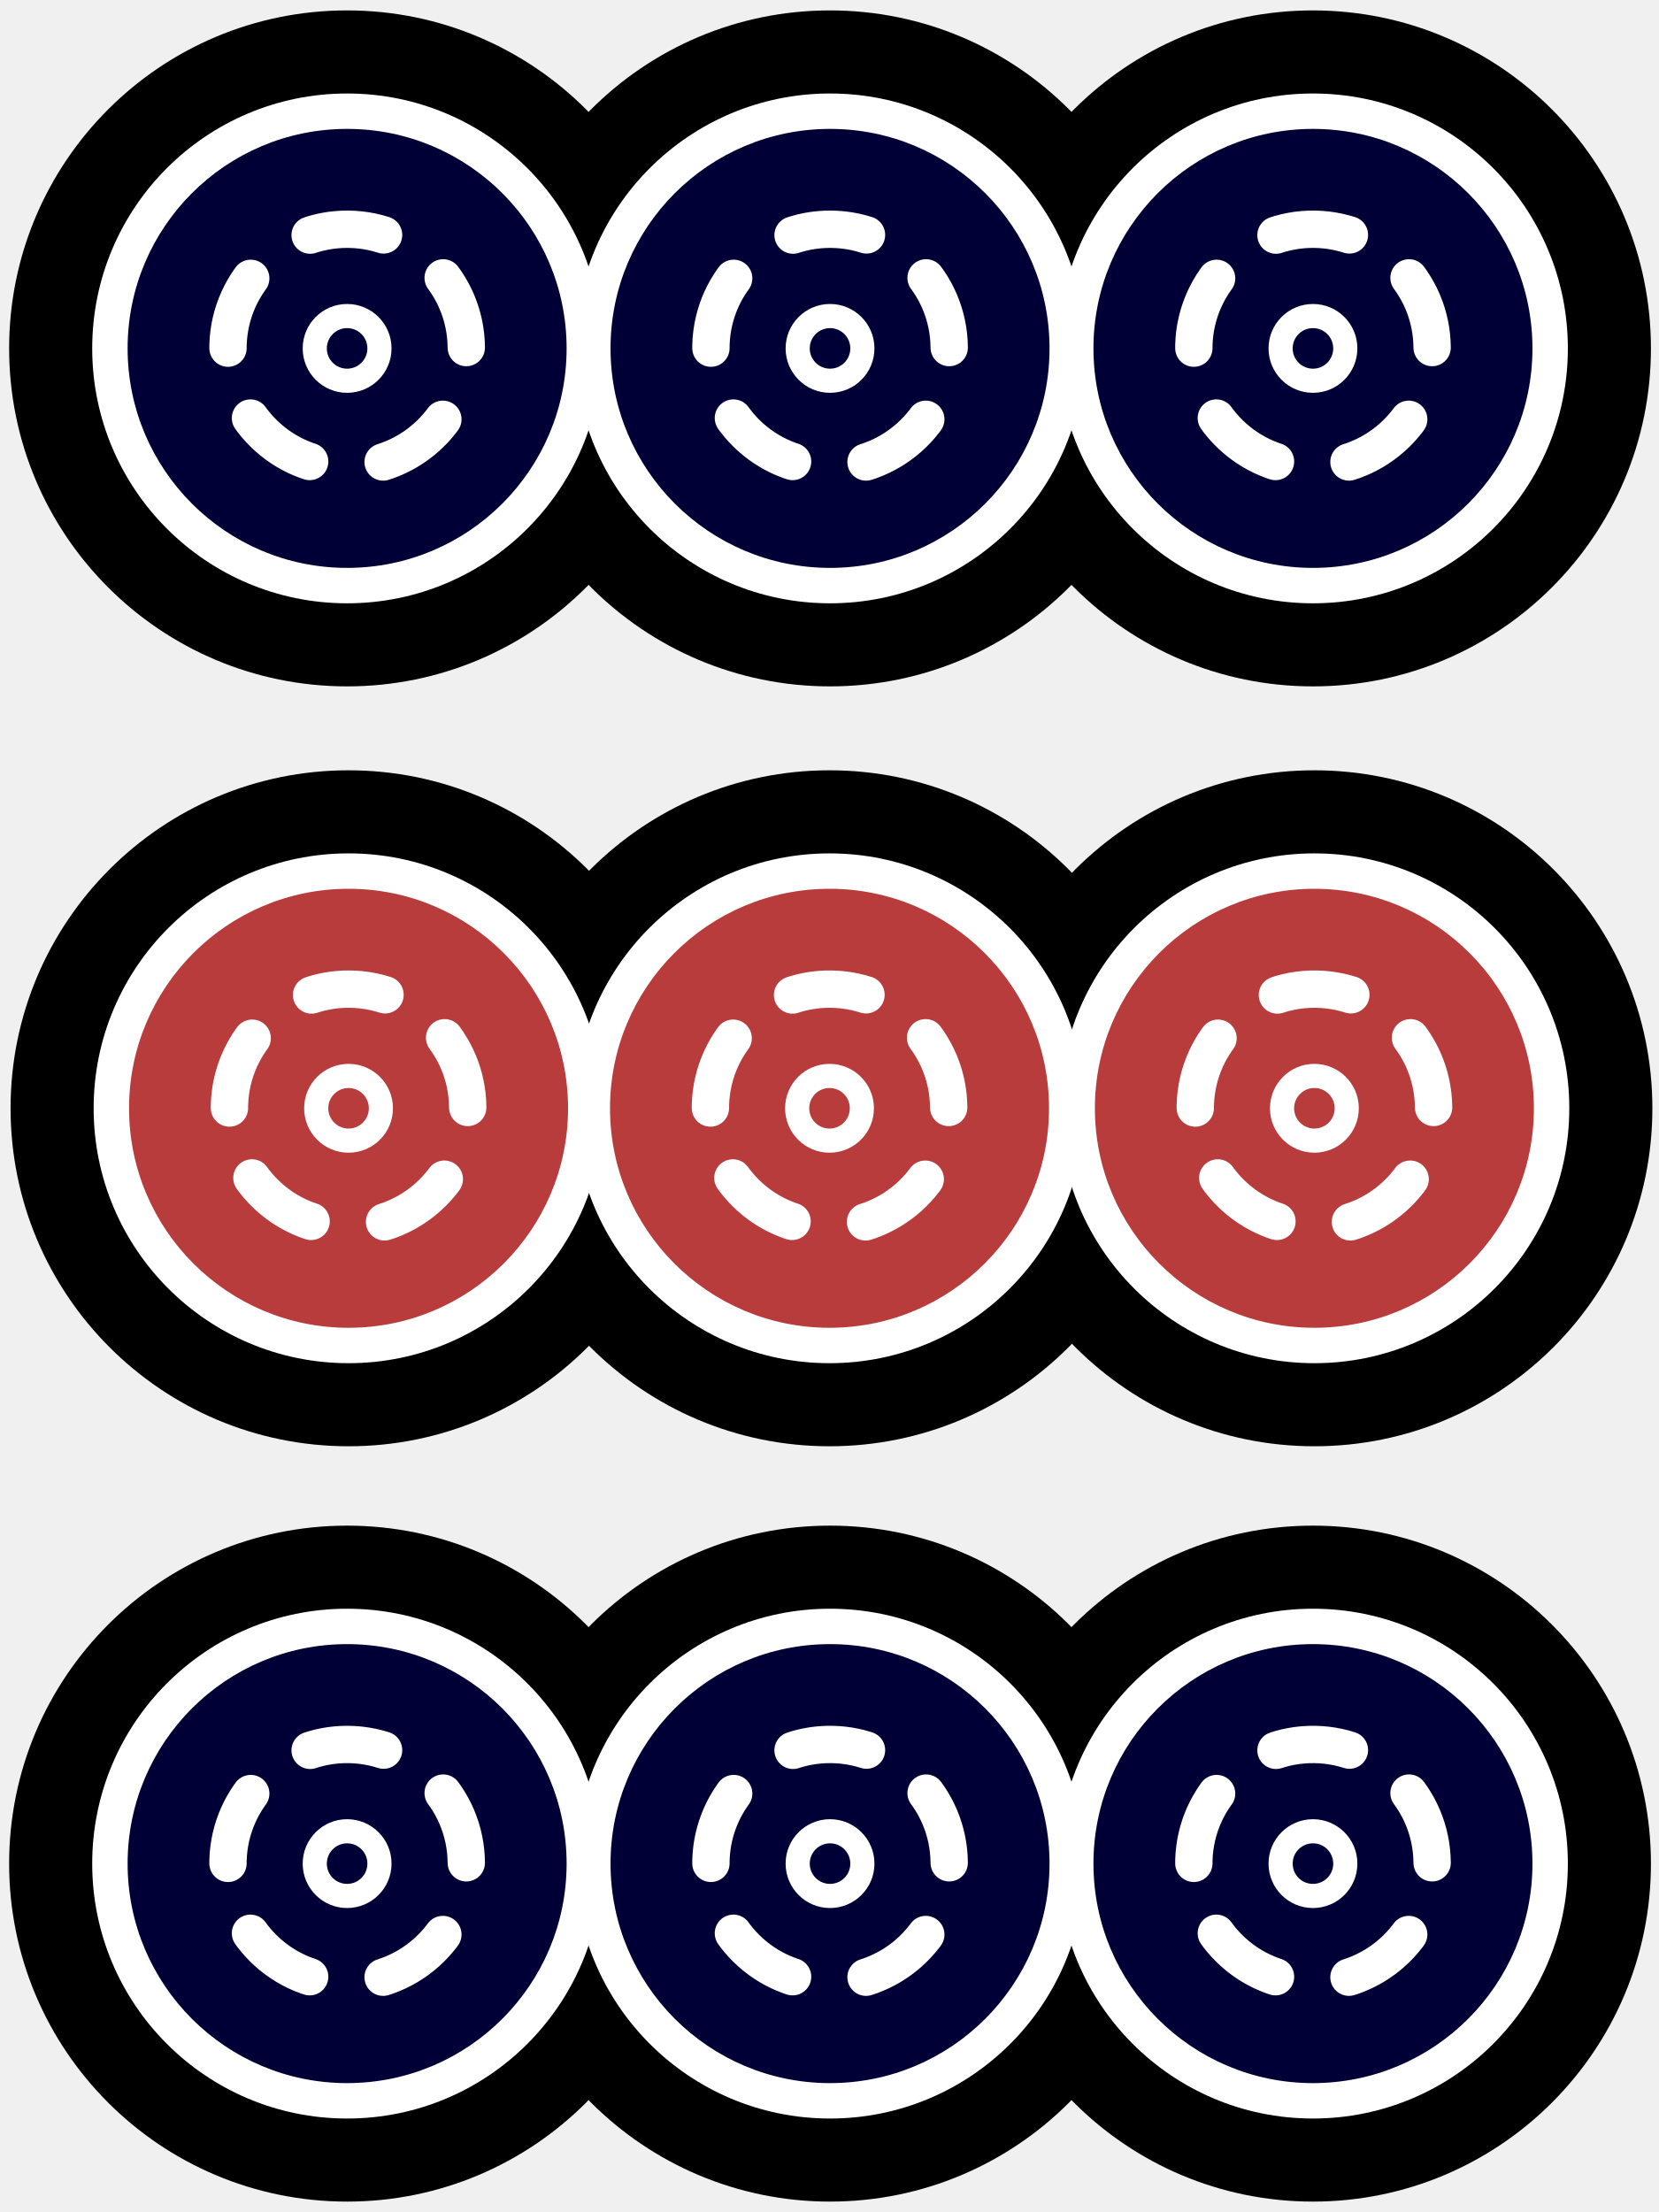
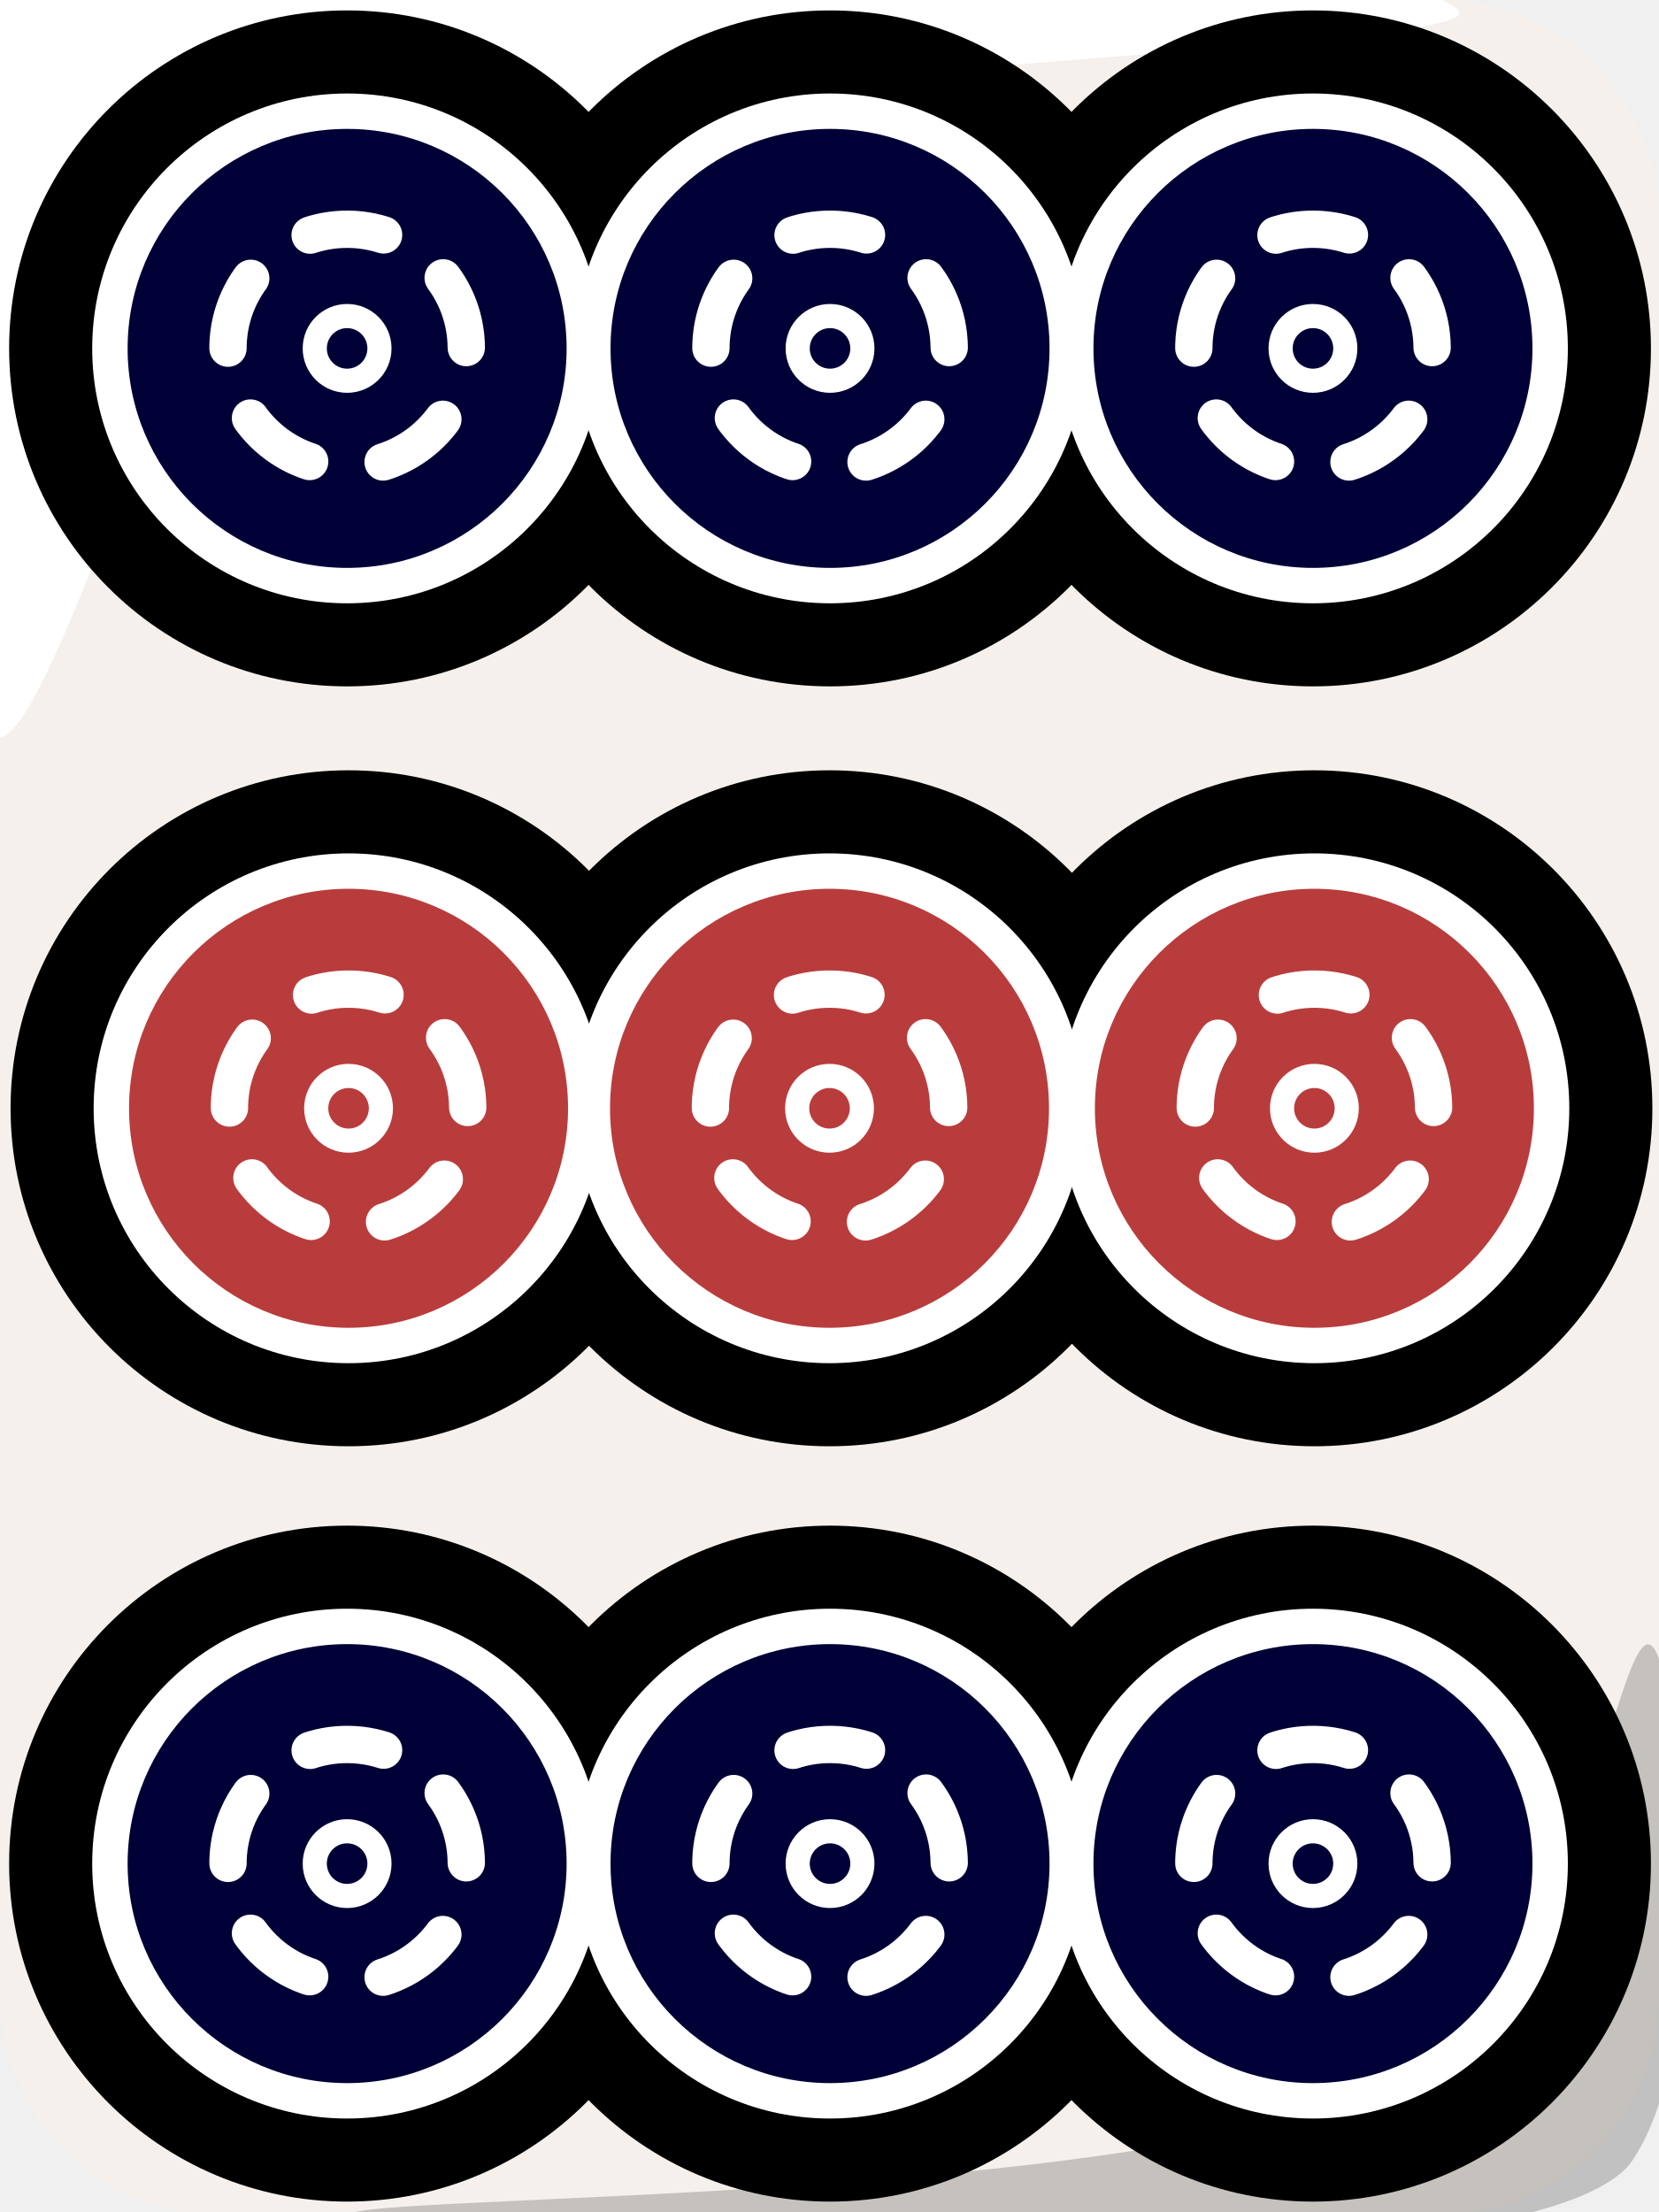
<svg xmlns="http://www.w3.org/2000/svg" width="300" height="400">
+   <g transform="translate(0 -652.362)">
+     <rect width="300.059" height="400.778" y="652.284" ry="40" style="opacity:1;fill:#f5f0eb;fill-opacity:1;fill-rule:nonzero;stroke:none;stroke-width:10;stroke-linecap:butt;stroke-linejoin:round;stroke-miterlimit:4;stroke-dasharray:none;stroke-dashoffset:0;stroke-opacity:1" />
+     <path d="M-4.769 775.071c-4.881-33.076-12.077-100.834 3.49-123.007 20.277-26.12 234.78-20.433 264.593 1.846 12.9 8.739-192.964 9.211-216.215 37.835C24.391 719.112.651 818.187-4.769 775.07Z" mask="url(#b)" style="fill:#fff;fill-opacity:1;fill-rule:evenodd;stroke:none;stroke-width:1px;stroke-linecap:butt;stroke-linejoin:miter;stroke-opacity:1;filter:url(#a)" />
+     <path d="M151.736 1025.018c-3.327-9.314-10.249-68.454 5.318-90.627 20.277-26.12 219.436-16.458 231.555-9.932 11.074 5.317-178.604.06-204.851 34.867-21.594 30-26.501 82.178-32.022 65.692z" mask="url(#c)" style="fill:#000;fill-opacity:.196;fill-rule:evenodd;stroke:none;stroke-width:1px;stroke-linecap:butt;stroke-linejoin:miter;stroke-opacity:1;filter:url(#a)" transform="rotate(180 225.969 988.943)" />
+   </g>
  <g transform="translate(0 -651.988)">
    <circle cx="237.424" cy="714.989" r="61.118" style="opacity:1;fill:#000;fill-opacity:1;fill-rule:nonzero;stroke:none;stroke-width:8;stroke-linecap:round;stroke-linejoin:round;stroke-miterlimit:4;stroke-dasharray:none;stroke-dashoffset:0;stroke-opacity:1" />
    <circle cx="62.769" cy="714.989" r="61.118" style="opacity:1;fill:#000;fill-opacity:1;fill-rule:nonzero;stroke:none;stroke-width:8;stroke-linecap:round;stroke-linejoin:round;stroke-miterlimit:4;stroke-dasharray:none;stroke-dashoffset:0;stroke-opacity:1" />
    <circle cx="150.096" cy="714.989" r="61.118" style="opacity:1;fill:#000;fill-opacity:1;fill-rule:nonzero;stroke:none;stroke-width:8;stroke-linecap:round;stroke-linejoin:round;stroke-miterlimit:4;stroke-dasharray:none;stroke-dashoffset:0;stroke-opacity:1" />
    <circle cx="150.096" cy="714.989" r="46.095" style="opacity:1;fill:#fff;fill-opacity:1;fill-rule:nonzero;stroke:none;stroke-width:8;stroke-linecap:round;stroke-linejoin:round;stroke-miterlimit:4;stroke-dasharray:none;stroke-dashoffset:0;stroke-opacity:1" />
    <circle cx="150.096" cy="714.989" r="39.693" style="opacity:1;fill:#000037;fill-opacity:1;fill-rule:nonzero;stroke:none;stroke-width:8;stroke-linecap:round;stroke-linejoin:round;stroke-miterlimit:4;stroke-dasharray:none;stroke-dashoffset:0;stroke-opacity:1" />
    <path d="M166.715-716.006a21.548 21.548 0 0 1-21.143 21.544 21.548 21.548 0 0 1-21.937-20.734 21.548 21.548 0 0 1 20.317-22.324 21.548 21.548 0 0 1 22.702 19.895" style="opacity:1;fill:none;fill-opacity:.297;fill-rule:nonzero;stroke:#fff;stroke-width:6.75;stroke-linecap:round;stroke-linejoin:round;stroke-miterlimit:4;stroke-dasharray:13.501,13.501;stroke-dashoffset:0;stroke-opacity:1" transform="scale(1 -1) rotate(.395)" />
    <circle cx="150.096" cy="714.989" r="8.032" style="opacity:1;fill:#fff;fill-opacity:1;fill-rule:nonzero;stroke:none;stroke-width:8;stroke-linecap:round;stroke-linejoin:round;stroke-miterlimit:4;stroke-dasharray:none;stroke-dashoffset:0;stroke-opacity:1" />
    <circle cx="150.096" cy="714.989" r="3.668" style="opacity:1;fill:#000037;fill-opacity:1;fill-rule:nonzero;stroke:none;stroke-width:8;stroke-linecap:round;stroke-linejoin:round;stroke-miterlimit:4;stroke-dasharray:none;stroke-dashoffset:0;stroke-opacity:1" />
    <circle cx="62.769" cy="714.989" r="46.095" style="opacity:1;fill:#fff;fill-opacity:1;fill-rule:nonzero;stroke:none;stroke-width:8;stroke-linecap:round;stroke-linejoin:round;stroke-miterlimit:4;stroke-dasharray:none;stroke-dashoffset:0;stroke-opacity:1" />
    <circle cx="62.769" cy="714.989" r="39.693" style="opacity:1;fill:#000037;fill-opacity:1;fill-rule:nonzero;stroke:none;stroke-width:8;stroke-linecap:round;stroke-linejoin:round;stroke-miterlimit:4;stroke-dasharray:none;stroke-dashoffset:0;stroke-opacity:1" />
    <path d="M79.39-715.404a21.548 21.548 0 0 1-21.143 21.543 21.548 21.548 0 0 1-21.938-20.733 21.548 21.548 0 0 1 20.318-22.324 21.548 21.548 0 0 1 22.701 19.895" style="opacity:1;fill:none;fill-opacity:.297;fill-rule:nonzero;stroke:#fff;stroke-width:6.75;stroke-linecap:round;stroke-linejoin:round;stroke-miterlimit:4;stroke-dasharray:13.501,13.501;stroke-dashoffset:0;stroke-opacity:1" transform="scale(1 -1) rotate(.395)" />
    <circle cx="62.769" cy="714.989" r="8.032" style="opacity:1;fill:#fff;fill-opacity:1;fill-rule:nonzero;stroke:none;stroke-width:8;stroke-linecap:round;stroke-linejoin:round;stroke-miterlimit:4;stroke-dasharray:none;stroke-dashoffset:0;stroke-opacity:1" />
    <circle cx="62.769" cy="714.989" r="3.668" style="opacity:1;fill:#000037;fill-opacity:1;fill-rule:nonzero;stroke:none;stroke-width:8;stroke-linecap:round;stroke-linejoin:round;stroke-miterlimit:4;stroke-dasharray:none;stroke-dashoffset:0;stroke-opacity:1" />
    <circle cx="237.424" cy="714.989" r="46.095" style="opacity:1;fill:#fff;fill-opacity:1;fill-rule:nonzero;stroke:none;stroke-width:8;stroke-linecap:round;stroke-linejoin:round;stroke-miterlimit:4;stroke-dasharray:none;stroke-dashoffset:0;stroke-opacity:1" />
    <circle cx="237.424" cy="714.989" r="39.693" style="opacity:1;fill:#000037;fill-opacity:1;fill-rule:nonzero;stroke:none;stroke-width:8;stroke-linecap:round;stroke-linejoin:round;stroke-miterlimit:4;stroke-dasharray:none;stroke-dashoffset:0;stroke-opacity:1" />
    <path d="M254.04-716.608a21.548 21.548 0 0 1-21.142 21.544 21.548 21.548 0 0 1-21.938-20.734 21.548 21.548 0 0 1 20.318-22.323 21.548 21.548 0 0 1 22.701 19.894" style="opacity:1;fill:none;fill-opacity:.297;fill-rule:nonzero;stroke:#fff;stroke-width:6.75;stroke-linecap:round;stroke-linejoin:round;stroke-miterlimit:4;stroke-dasharray:13.501,13.501;stroke-dashoffset:0;stroke-opacity:1" transform="scale(1 -1) rotate(.395)" />
    <circle cx="237.424" cy="714.989" r="8.032" style="opacity:1;fill:#fff;fill-opacity:1;fill-rule:nonzero;stroke:none;stroke-width:8;stroke-linecap:round;stroke-linejoin:round;stroke-miterlimit:4;stroke-dasharray:none;stroke-dashoffset:0;stroke-opacity:1" />
    <circle cx="237.424" cy="714.989" r="3.668" style="opacity:1;fill:#000037;fill-opacity:1;fill-rule:nonzero;stroke:none;stroke-width:8;stroke-linecap:round;stroke-linejoin:round;stroke-miterlimit:4;stroke-dasharray:none;stroke-dashoffset:0;stroke-opacity:1" />
  </g>
  <g transform="translate(0 -377.988)">
    <circle cx="237.424" cy="714.989" r="61.118" style="opacity:1;fill:#000;fill-opacity:1;fill-rule:nonzero;stroke:none;stroke-width:8;stroke-linecap:round;stroke-linejoin:round;stroke-miterlimit:4;stroke-dasharray:none;stroke-dashoffset:0;stroke-opacity:1" />
    <circle cx="62.769" cy="714.989" r="61.118" style="opacity:1;fill:#000;fill-opacity:1;fill-rule:nonzero;stroke:none;stroke-width:8;stroke-linecap:round;stroke-linejoin:round;stroke-miterlimit:4;stroke-dasharray:none;stroke-dashoffset:0;stroke-opacity:1" />
    <circle cx="150.096" cy="714.989" r="61.118" style="opacity:1;fill:#000;fill-opacity:1;fill-rule:nonzero;stroke:none;stroke-width:8;stroke-linecap:round;stroke-linejoin:round;stroke-miterlimit:4;stroke-dasharray:none;stroke-dashoffset:0;stroke-opacity:1" />
    <circle cx="150.096" cy="714.989" r="46.095" style="opacity:1;fill:#fff;fill-opacity:1;fill-rule:nonzero;stroke:none;stroke-width:8;stroke-linecap:round;stroke-linejoin:round;stroke-miterlimit:4;stroke-dasharray:none;stroke-dashoffset:0;stroke-opacity:1" />
    <circle cx="150.096" cy="714.989" r="39.693" style="opacity:1;fill:#000037;fill-opacity:1;fill-rule:nonzero;stroke:none;stroke-width:8;stroke-linecap:round;stroke-linejoin:round;stroke-miterlimit:4;stroke-dasharray:none;stroke-dashoffset:0;stroke-opacity:1" />
    <path d="M166.715-716.006a21.548 21.548 0 0 1-21.143 21.544 21.548 21.548 0 0 1-21.937-20.734 21.548 21.548 0 0 1 20.317-22.324 21.548 21.548 0 0 1 22.702 19.895" style="opacity:1;fill:none;fill-opacity:.297;fill-rule:nonzero;stroke:#fff;stroke-width:6.75;stroke-linecap:round;stroke-linejoin:round;stroke-miterlimit:4;stroke-dasharray:13.501,13.501;stroke-dashoffset:0;stroke-opacity:1" transform="scale(1 -1) rotate(.395)" />
    <circle cx="150.096" cy="714.989" r="8.032" style="opacity:1;fill:#fff;fill-opacity:1;fill-rule:nonzero;stroke:none;stroke-width:8;stroke-linecap:round;stroke-linejoin:round;stroke-miterlimit:4;stroke-dasharray:none;stroke-dashoffset:0;stroke-opacity:1" />
    <circle cx="150.096" cy="714.989" r="3.668" style="opacity:1;fill:#000037;fill-opacity:1;fill-rule:nonzero;stroke:none;stroke-width:8;stroke-linecap:round;stroke-linejoin:round;stroke-miterlimit:4;stroke-dasharray:none;stroke-dashoffset:0;stroke-opacity:1" />
    <circle cx="62.769" cy="714.989" r="46.095" style="opacity:1;fill:#fff;fill-opacity:1;fill-rule:nonzero;stroke:none;stroke-width:8;stroke-linecap:round;stroke-linejoin:round;stroke-miterlimit:4;stroke-dasharray:none;stroke-dashoffset:0;stroke-opacity:1" />
    <circle cx="62.769" cy="714.989" r="39.693" style="opacity:1;fill:#000037;fill-opacity:1;fill-rule:nonzero;stroke:none;stroke-width:8;stroke-linecap:round;stroke-linejoin:round;stroke-miterlimit:4;stroke-dasharray:none;stroke-dashoffset:0;stroke-opacity:1" />
    <path d="M79.39-715.404a21.548 21.548 0 0 1-21.143 21.543 21.548 21.548 0 0 1-21.938-20.733 21.548 21.548 0 0 1 20.318-22.324 21.548 21.548 0 0 1 22.701 19.895" style="opacity:1;fill:none;fill-opacity:.297;fill-rule:nonzero;stroke:#fff;stroke-width:6.75;stroke-linecap:round;stroke-linejoin:round;stroke-miterlimit:4;stroke-dasharray:13.501,13.501;stroke-dashoffset:0;stroke-opacity:1" transform="scale(1 -1) rotate(.395)" />
    <circle cx="62.769" cy="714.989" r="8.032" style="opacity:1;fill:#fff;fill-opacity:1;fill-rule:nonzero;stroke:none;stroke-width:8;stroke-linecap:round;stroke-linejoin:round;stroke-miterlimit:4;stroke-dasharray:none;stroke-dashoffset:0;stroke-opacity:1" />
    <circle cx="62.769" cy="714.989" r="3.668" style="opacity:1;fill:#000037;fill-opacity:1;fill-rule:nonzero;stroke:none;stroke-width:8;stroke-linecap:round;stroke-linejoin:round;stroke-miterlimit:4;stroke-dasharray:none;stroke-dashoffset:0;stroke-opacity:1" />
    <circle cx="237.424" cy="714.989" r="46.095" style="opacity:1;fill:#fff;fill-opacity:1;fill-rule:nonzero;stroke:none;stroke-width:8;stroke-linecap:round;stroke-linejoin:round;stroke-miterlimit:4;stroke-dasharray:none;stroke-dashoffset:0;stroke-opacity:1" />
    <circle cx="237.424" cy="714.989" r="39.693" style="opacity:1;fill:#000037;fill-opacity:1;fill-rule:nonzero;stroke:none;stroke-width:8;stroke-linecap:round;stroke-linejoin:round;stroke-miterlimit:4;stroke-dasharray:none;stroke-dashoffset:0;stroke-opacity:1" />
    <path d="M254.04-716.608a21.548 21.548 0 0 1-21.142 21.544 21.548 21.548 0 0 1-21.938-20.734 21.548 21.548 0 0 1 20.318-22.323 21.548 21.548 0 0 1 22.701 19.894" style="opacity:1;fill:none;fill-opacity:.297;fill-rule:nonzero;stroke:#fff;stroke-width:6.75;stroke-linecap:round;stroke-linejoin:round;stroke-miterlimit:4;stroke-dasharray:13.501,13.501;stroke-dashoffset:0;stroke-opacity:1" transform="scale(1 -1) rotate(.395)" />
    <circle cx="237.424" cy="714.989" r="8.032" style="opacity:1;fill:#fff;fill-opacity:1;fill-rule:nonzero;stroke:none;stroke-width:8;stroke-linecap:round;stroke-linejoin:round;stroke-miterlimit:4;stroke-dasharray:none;stroke-dashoffset:0;stroke-opacity:1" />
    <circle cx="237.424" cy="714.989" r="3.668" style="opacity:1;fill:#000037;fill-opacity:1;fill-rule:nonzero;stroke:none;stroke-width:8;stroke-linecap:round;stroke-linejoin:round;stroke-miterlimit:4;stroke-dasharray:none;stroke-dashoffset:0;stroke-opacity:1" />
  </g>
  <g transform="translate(0 -651.988)">
    <circle cx="63.029" cy="852.401" r="61.118" style="opacity:1;fill:#000;fill-opacity:1;fill-rule:nonzero;stroke:none;stroke-width:8;stroke-linecap:round;stroke-linejoin:round;stroke-miterlimit:4;stroke-dasharray:none;stroke-dashoffset:0;stroke-opacity:1" />
    <circle cx="237.684" cy="852.401" r="61.118" style="opacity:1;fill:#000;fill-opacity:1;fill-rule:nonzero;stroke:none;stroke-width:8;stroke-linecap:round;stroke-linejoin:round;stroke-miterlimit:4;stroke-dasharray:none;stroke-dashoffset:0;stroke-opacity:1" />
    <circle cx="150.003" cy="852.401" r="61.118" style="opacity:1;fill:#000;fill-opacity:1;fill-rule:nonzero;stroke:none;stroke-width:8;stroke-linecap:round;stroke-linejoin:round;stroke-miterlimit:4;stroke-dasharray:none;stroke-dashoffset:0;stroke-opacity:1" />
    <circle cx="150.003" cy="852.401" r="46.095" style="opacity:1;fill:#fff;fill-opacity:1;fill-rule:nonzero;stroke:none;stroke-width:8;stroke-linecap:round;stroke-linejoin:round;stroke-miterlimit:4;stroke-dasharray:none;stroke-dashoffset:0;stroke-opacity:1" />
    <circle cx="150.003" cy="852.401" r="39.693" style="opacity:1;fill:#b93c3c;fill-opacity:1;fill-rule:nonzero;stroke:none;stroke-width:8;stroke-linecap:round;stroke-linejoin:round;stroke-miterlimit:4;stroke-dasharray:none;stroke-dashoffset:0;stroke-opacity:1" />
    <path d="M165.674-853.414a21.548 21.548 0 0 1-21.142 21.544 21.548 21.548 0 0 1-21.938-20.734 21.548 21.548 0 0 1 20.318-22.324 21.548 21.548 0 0 1 22.701 19.895" style="opacity:1;fill:none;fill-opacity:.297;fill-rule:nonzero;stroke:#fff;stroke-width:6.75;stroke-linecap:round;stroke-linejoin:round;stroke-miterlimit:4;stroke-dasharray:13.501,13.501;stroke-dashoffset:0;stroke-opacity:1" transform="scale(1 -1) rotate(.395)" />
    <circle cx="150.003" cy="852.401" r="8.032" style="opacity:1;fill:#fff;fill-opacity:1;fill-rule:nonzero;stroke:none;stroke-width:8;stroke-linecap:round;stroke-linejoin:round;stroke-miterlimit:4;stroke-dasharray:none;stroke-dashoffset:0;stroke-opacity:1" />
    <circle cx="150.003" cy="852.401" r="3.668" style="opacity:1;fill:#b93c3c;fill-opacity:1;fill-rule:nonzero;stroke:none;stroke-width:8;stroke-linecap:round;stroke-linejoin:round;stroke-miterlimit:4;stroke-dasharray:none;stroke-dashoffset:0;stroke-opacity:1" />
    <circle cx="63.029" cy="852.401" r="46.095" style="opacity:1;fill:#fff;fill-opacity:1;fill-rule:nonzero;stroke:none;stroke-width:8;stroke-linecap:round;stroke-linejoin:round;stroke-miterlimit:4;stroke-dasharray:none;stroke-dashoffset:0;stroke-opacity:1" />
    <circle cx="63.029" cy="852.401" r="39.693" style="opacity:1;fill:#b93c3c;fill-opacity:1;fill-rule:nonzero;stroke:none;stroke-width:8;stroke-linecap:round;stroke-linejoin:round;stroke-miterlimit:4;stroke-dasharray:none;stroke-dashoffset:0;stroke-opacity:1" />
    <path d="M78.702-852.815A21.548 21.548 0 0 1 57.56-831.27a21.548 21.548 0 0 1-21.938-20.734 21.548 21.548 0 0 1 20.318-22.323 21.548 21.548 0 0 1 22.701 19.894" style="opacity:1;fill:none;fill-opacity:.297;fill-rule:nonzero;stroke:#fff;stroke-width:6.75;stroke-linecap:round;stroke-linejoin:round;stroke-miterlimit:4;stroke-dasharray:13.501,13.501;stroke-dashoffset:0;stroke-opacity:1" transform="scale(1 -1) rotate(.395)" />
    <circle cx="63.029" cy="852.401" r="8.032" style="opacity:1;fill:#fff;fill-opacity:1;fill-rule:nonzero;stroke:none;stroke-width:8;stroke-linecap:round;stroke-linejoin:round;stroke-miterlimit:4;stroke-dasharray:none;stroke-dashoffset:0;stroke-opacity:1" />
    <circle cx="63.029" cy="852.401" r="3.668" style="opacity:1;fill:#b93c3c;fill-opacity:1;fill-rule:nonzero;stroke:none;stroke-width:8;stroke-linecap:round;stroke-linejoin:round;stroke-miterlimit:4;stroke-dasharray:none;stroke-dashoffset:0;stroke-opacity:1" />
    <circle cx="237.684" cy="852.401" r="46.095" style="opacity:1;fill:#fff;fill-opacity:1;fill-rule:nonzero;stroke:none;stroke-width:8;stroke-linecap:round;stroke-linejoin:round;stroke-miterlimit:4;stroke-dasharray:none;stroke-dashoffset:0;stroke-opacity:1" />
    <circle cx="237.684" cy="852.401" r="39.693" style="opacity:1;fill:#b93c3c;fill-opacity:1;fill-rule:nonzero;stroke:none;stroke-width:8;stroke-linecap:round;stroke-linejoin:round;stroke-miterlimit:4;stroke-dasharray:none;stroke-dashoffset:0;stroke-opacity:1" />
    <path d="M253.354-854.018a21.548 21.548 0 0 1-21.143 21.543 21.548 21.548 0 0 1-21.938-20.733 21.548 21.548 0 0 1 20.318-22.324 21.548 21.548 0 0 1 22.702 19.895" style="opacity:1;fill:none;fill-opacity:.297;fill-rule:nonzero;stroke:#fff;stroke-width:6.75;stroke-linecap:round;stroke-linejoin:round;stroke-miterlimit:4;stroke-dasharray:13.501,13.501;stroke-dashoffset:0;stroke-opacity:1" transform="scale(1 -1) rotate(.395)" />
    <circle cx="237.684" cy="852.401" r="8.032" style="opacity:1;fill:#fff;fill-opacity:1;fill-rule:nonzero;stroke:none;stroke-width:8;stroke-linecap:round;stroke-linejoin:round;stroke-miterlimit:4;stroke-dasharray:none;stroke-dashoffset:0;stroke-opacity:1" />
    <circle cx="237.684" cy="852.401" r="3.668" style="opacity:1;fill:#b93c3c;fill-opacity:1;fill-rule:nonzero;stroke:none;stroke-width:8;stroke-linecap:round;stroke-linejoin:round;stroke-miterlimit:4;stroke-dasharray:none;stroke-dashoffset:0;stroke-opacity:1" />
  </g>
</svg>
